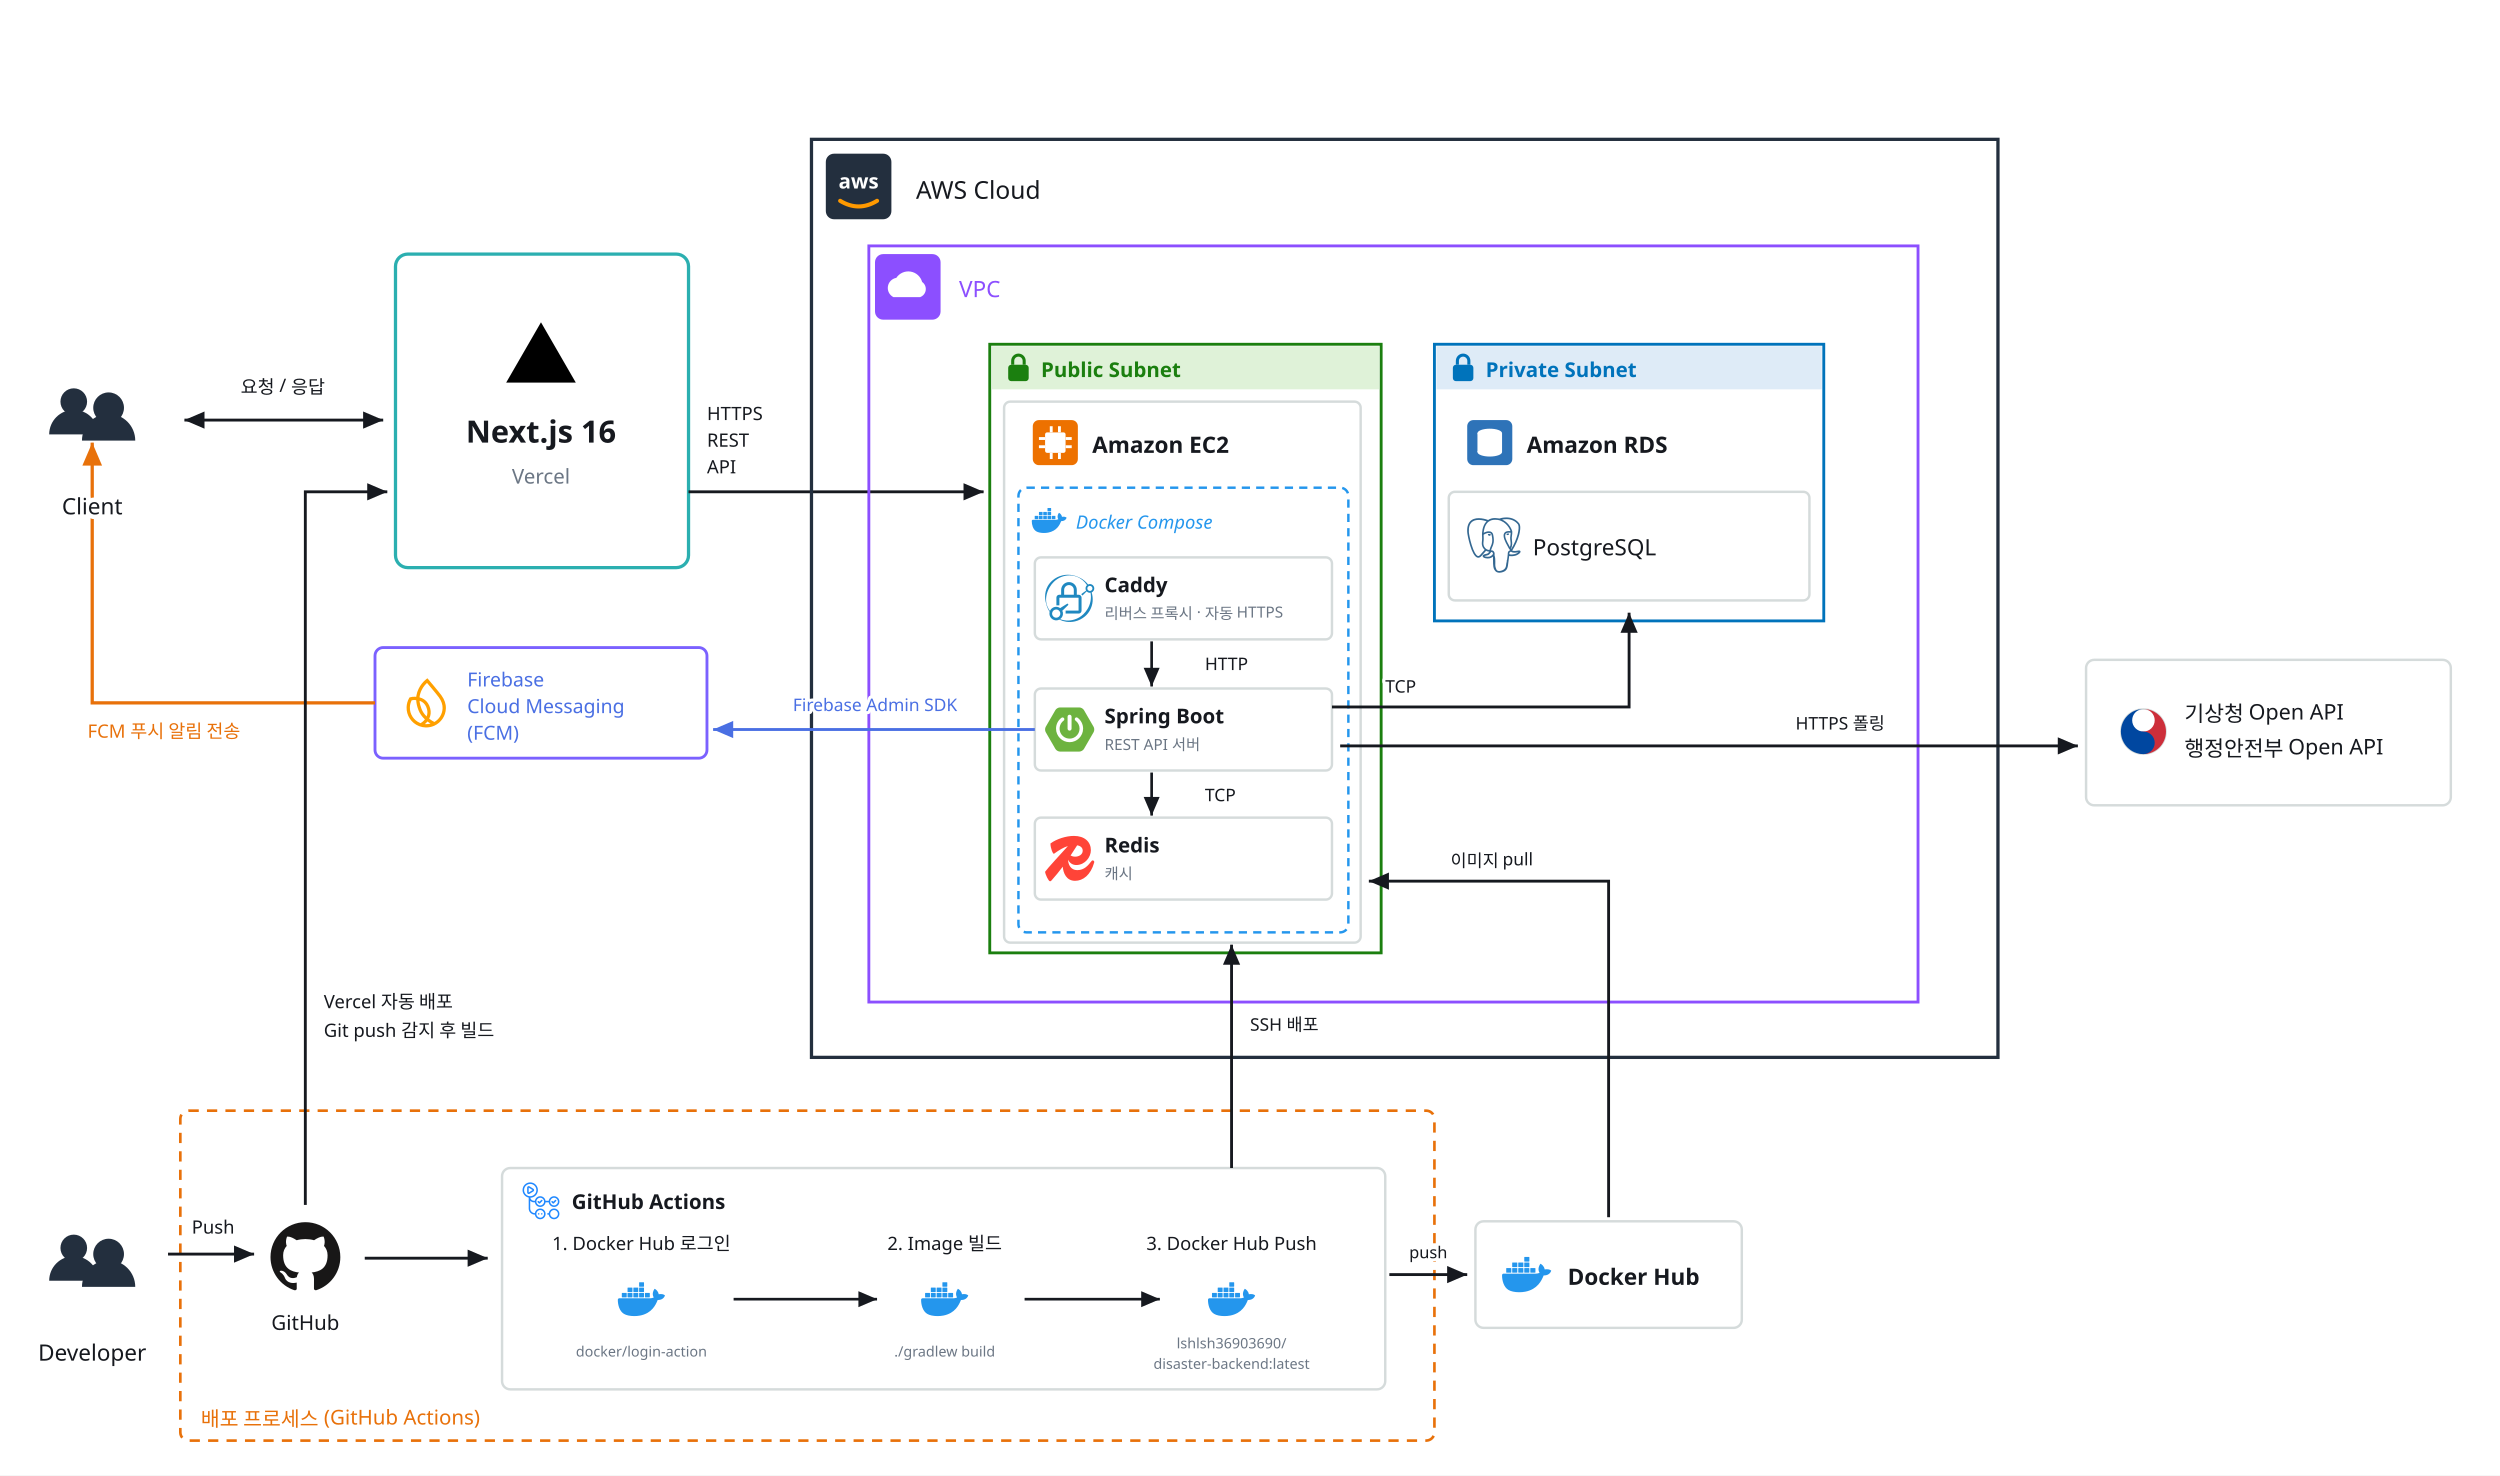
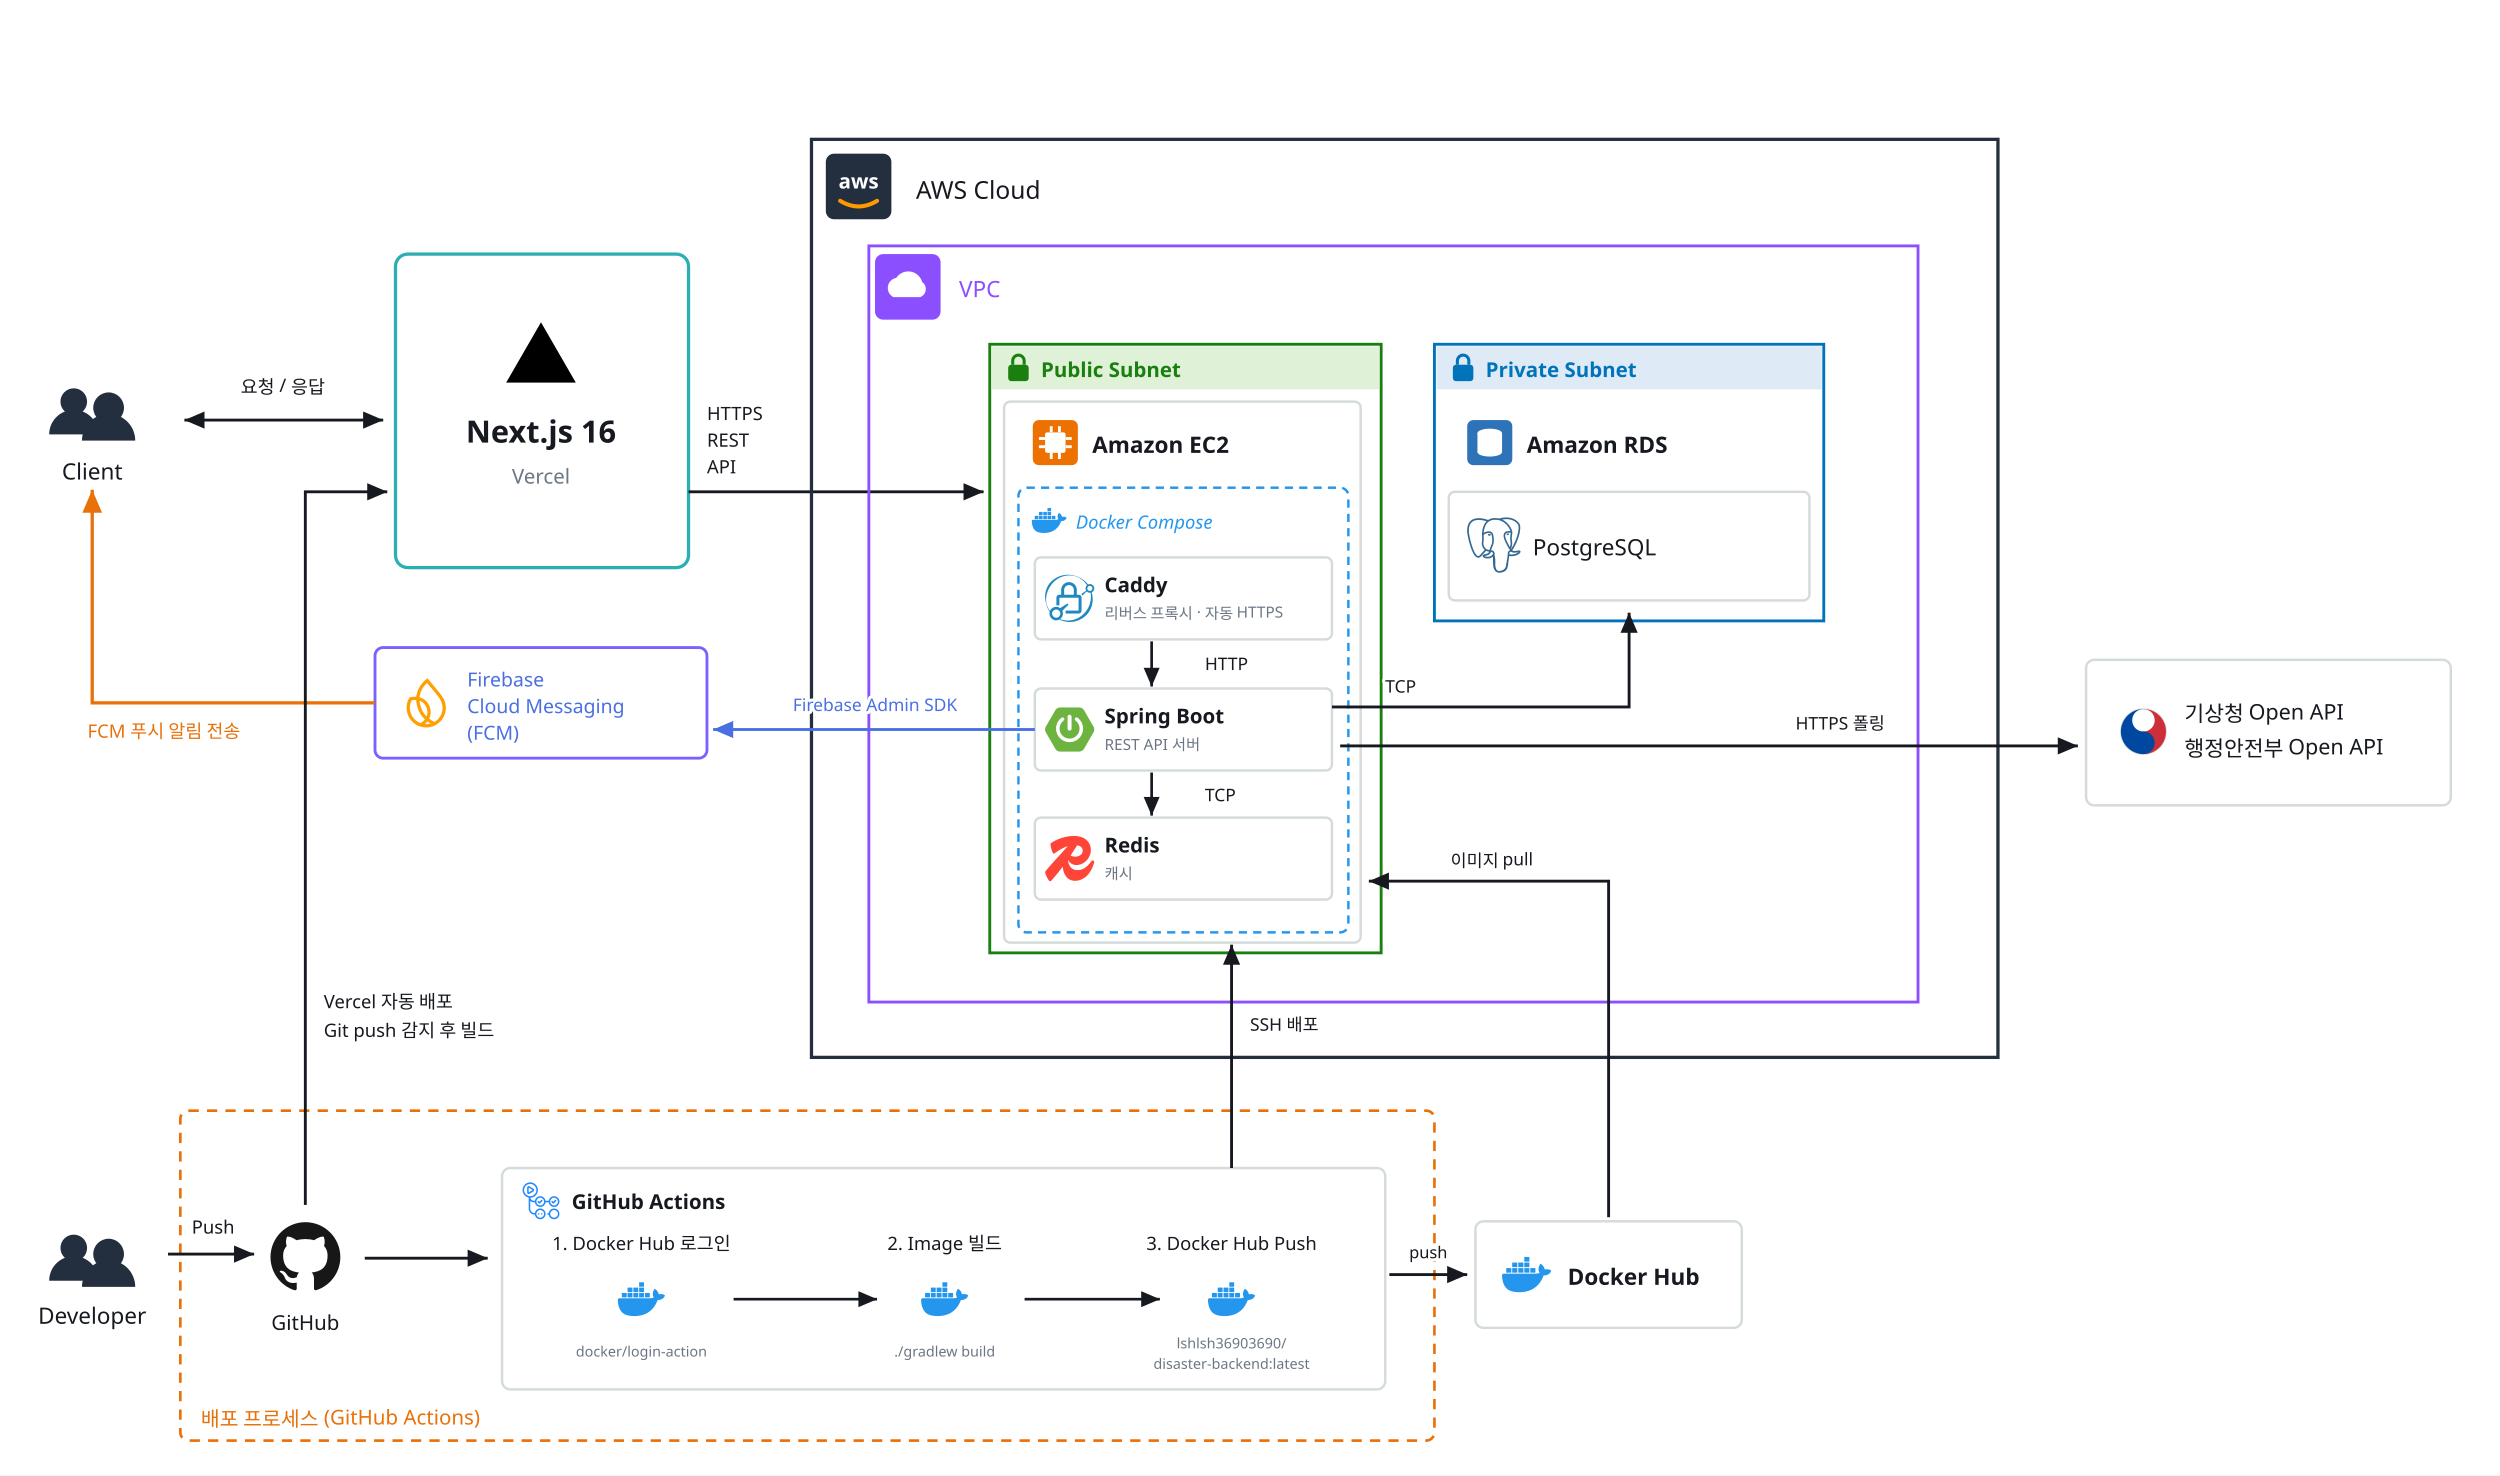
<svg xmlns="http://www.w3.org/2000/svg" viewBox="0 0 1220 720" width="1220" height="720" font-family="'Malgun Gothic','Apple SD Gothic Neo','Noto Sans KR','Segoe UI',sans-serif">
  <defs>
    <marker id="ah" markerWidth="8" markerHeight="8" refX="7" refY="3" orient="auto" markerUnits="strokeWidth">
      <path d="M0,0 L7,3 L0,6 Z" fill="#16191F" />
    </marker>
    <marker id="ahs" markerWidth="8" markerHeight="8" refX="0" refY="3" orient="auto" markerUnits="strokeWidth">
      <path d="M7,0 L0,3 L7,6 Z" fill="#16191F" />
    </marker>
    <marker id="ah-o" markerWidth="8" markerHeight="8" refX="7" refY="3" orient="auto" markerUnits="strokeWidth">
      <path d="M0,0 L7,3 L0,6 Z" fill="#E8710A" />
    </marker>
    <marker id="ah-b" markerWidth="8" markerHeight="8" refX="7" refY="3" orient="auto" markerUnits="strokeWidth">
      <path d="M0,0 L7,3 L0,6 Z" fill="#4A6FE3" />
    </marker>
  </defs>
  <rect width="1220" height="720" fill="#ffffff" />
  <g transform="translate(45,205)" fill="#232F3E">
    <circle cx="-9" cy="-9" r="6.5" />
    <path d="M-21,7 a12,12 0 0 1 24,0 z" />
    <circle cx="8" cy="-6" r="7.5" />
    <path d="M-5,10 a13,13 0 0 1 26,0 z" />
  </g>
  <text x="138" y="192" text-anchor="middle" font-size="9" fill="#16191F">요청 / 응답</text>
  <line x1="90" y1="205" x2="187" y2="205" stroke="#16191F" stroke-width="1.4" marker-end="url(#ah)" marker-start="url(#ahs)" />
  <rect x="193" y="124" width="143" height="153" rx="6" fill="#ffffff" stroke="#2BAFB0" stroke-width="1.6" />
  <g transform="translate(247.00,155.00) scale(1.4167)">
    <path d="m12 1.608 12 20.784H0Z" fill="#000000" />
  </g>
  <text x="264" y="216" text-anchor="middle" font-size="15" font-weight="700" fill="#16191F">Next.js 16</text>
  <text x="264" y="236" text-anchor="middle" font-size="10" fill="#6B7684">Vercel</text>
  <text x="345" y="205" font-size="9" fill="#16191F">HTTPS</text>
  <text x="345" y="218" font-size="9" fill="#16191F">REST</text>
  <text x="345" y="231" font-size="9" fill="#16191F">API</text>
  <line x1="336" y1="240" x2="480" y2="240" stroke="#16191F" stroke-width="1.4" marker-end="url(#ah)" />
  <rect x="396" y="68" width="579" height="448" fill="none" stroke="#232F3E" stroke-width="1.6" />
  <g transform="translate(403,75)">
    <rect width="32" height="32" rx="4" fill="#232F3E" />
    <text x="16" y="17" text-anchor="middle" font-size="10" font-weight="700" fill="#ffffff">aws</text>
    <path d="M7,23 q9,5.5 18,0" fill="none" stroke="#FF9900" stroke-width="2" stroke-linecap="round" />
  </g>
  <text x="447" y="97" font-size="12" fill="#16191F">AWS Cloud</text>
  <rect x="424" y="120" width="512" height="369" fill="none" stroke="#8C4FFF" stroke-width="1.4" />
  <g transform="translate(427,124)">
    <rect width="32" height="32" rx="4" fill="#8C4FFF" />
    <path d="M9,21 a5,5 0 0 1 1.4,-9.4 a7,7 0 0 1 12.6,2 a4.2,4.2 0 0 1 -1,7.4 z" fill="#ffffff" />
  </g>
  <text x="468" y="145" font-size="11" fill="#8C4FFF">VPC</text>
  <rect x="483" y="168" width="191" height="297" fill="none" stroke="#1B7F0F" stroke-width="1.4" />
  <rect x="484" y="169" width="189" height="21" fill="#DFF2D8" />
  <g transform="translate(492,173)">
    <rect x="0" y="5" width="10" height="8" rx="1.5" fill="#1B7F0F" />
    <path d="M2.2,5 v-1.9 a2.8,2.8 0 0 1 5.6,0 v1.9" fill="none" stroke="#1B7F0F" stroke-width="1.5" />
  </g>
  <text x="508" y="184" font-size="10" font-weight="600" fill="#1B7F0F">Public Subnet</text>
  <rect x="490" y="196" width="174" height="264" rx="3" fill="#ffffff" stroke="#D5DBDB" stroke-width="1.2" />
  <g transform="translate(504,205)">
    <rect width="22" height="22" rx="3" fill="#ED7100" />
    <rect x="6" y="6" width="10" height="10" rx="1" fill="#ffffff" />
    <g stroke="#ffffff" stroke-width="1.4">
      <path d="M9,3 v3 M13,3 v3 M9,16 v3 M13,16 v3 M3,9 h3 M3,13 h3 M16,9 h3 M16,13 h3" />
    </g>
  </g>
  <text x="533" y="221" font-size="11" font-weight="700" fill="#16191F">Amazon EC2</text>
  <rect x="497" y="238" width="161" height="217" rx="4" fill="none" stroke="#2496ED" stroke-width="1.2" stroke-dasharray="4 3" />
  <g transform="translate(503.50,245.50) scale(0.7083)">
    <path d="M13.983 11.078h2.119a.186.186 0 00.186-.185V9.006a.186.186 0 00-.186-.186h-2.119a.185.185 0 00-.185.185v1.888c0 .102.083.185.185.185m-2.954-5.43h2.118a.186.186 0 00.186-.186V3.574a.186.186 0 00-.186-.185h-2.118a.185.185 0 00-.185.185v1.888c0 .102.082.185.185.185m0 2.716h2.118a.187.187 0 00.186-.186V6.29a.186.186 0 00-.186-.185h-2.118a.185.185 0 00-.185.185v1.887c0 .102.082.185.185.186m-2.93 0h2.12a.186.186 0 00.184-.186V6.29a.185.185 0 00-.185-.185H8.1a.185.185 0 00-.185.185v1.887c0 .102.083.185.185.186m-2.964 0h2.119a.186.186 0 00.185-.186V6.29a.185.185 0 00-.185-.185H5.136a.186.186 0 00-.186.185v1.887c0 .102.084.185.186.186m5.893 2.715h2.118a.186.186 0 00.186-.185V9.006a.186.186 0 00-.186-.186h-2.118a.185.185 0 00-.185.185v1.888c0 .102.082.185.185.185m-2.93 0h2.12a.185.185 0 00.184-.185V9.006a.185.185 0 00-.184-.186h-2.12a.185.185 0 00-.184.185v1.888c0 .102.083.185.185.185m-2.964 0h2.119a.185.185 0 00.185-.185V9.006a.185.185 0 00-.184-.186h-2.12a.186.186 0 00-.186.186v1.887c0 .102.084.185.186.185m-2.92 0h2.12a.185.185 0 00.184-.185V9.006a.185.185 0 00-.184-.186h-2.12a.185.185 0 00-.184.185v1.888c0 .102.082.185.185.185M23.763 9.89c-.065-.051-.672-.51-1.954-.51-.338.001-.676.03-1.01.087-.248-1.7-1.653-2.53-1.716-2.566l-.344-.199-.226.327c-.284.438-.49.922-.612 1.43-.23.97-.09 1.882.403 2.661-.595.332-1.55.413-1.744.42H.751a.751.751 0 00-.75.748 11.376 11.376 0 00.692 4.062c.545 1.428 1.355 2.48 2.41 3.124 1.18.723 3.1 1.137 5.275 1.137.983.003 1.963-.086 2.93-.266a12.248 12.248 0 003.823-1.389c.98-.567 1.86-1.288 2.61-2.136 1.252-1.418 1.998-2.997 2.553-4.4h.221c1.372 0 2.215-.549 2.68-1.009.309-.293.55-.65.707-1.046l.098-.288Z" fill="#2496ED" />
  </g>
  <text x="525" y="258" font-size="9" font-style="italic" fill="#2496ED">Docker Compose</text>
  <rect x="505" y="272" width="145" height="40" rx="3" fill="#ffffff" stroke="#D5DBDB" stroke-width="1.2" />
  <g transform="translate(510.00,280.00) scale(1)">
    <path d="M11.094.47c-.842 0-1.696.092-2.552.288a11.37 11.37 0 0 0-4.87 2.423 10.632 10.632 0 0 0-2.36 2.826A10.132 10.132 0 0 0 .305 8.582c-.398 1.62-.4 3.336-.043 5.048.085.405.183.809.31 1.212a11.85 11.85 0 0 0 1.662 3.729 3.273 3.273 0 0 0-.086.427 3.323 3.323 0 0 0 2.848 3.71 3.279 3.279 0 0 0 1.947-.346c1.045.51 2.17.864 3.339 1.04a11.66 11.66 0 0 0 4.285-.155 11.566 11.566 0 0 0 4.936-2.485 10.643 10.643 0 0 0 2.352-2.894 11.164 11.164 0 0 0 1.356-4.424 11.214 11.214 0 0 0-.498-4.335c.175-.077.338-.175.486-.293a.444.444 89.992 0 0 .001 0c.402-.322.693-.794.777-1.342a2.146 2.146 0 0 0-1.79-2.434 2.115 2.115 0 0 0-1.205.171c-.038-.043-.078-.086-.113-.13a11.693 11.693 0 0 0-3.476-2.93 13.348 13.348 0 0 0-1.76-.81 13.55 13.55 0 0 0-2.06-.613A12.121 12.121 0 0 0 11.093.47Zm.714.328c.345-.004.688.01 1.028.042a9.892 9.892 0 0 1 2.743.639c.984.39 1.89.958 2.707 1.632.803.662 1.502 1.45 2.091 2.328.026.039.048.08.07.12a2.12 2.12 0 0 0-.435 2.646c-.158.114-.97.692-1.634 1.183-.414.308-.733.557-.733.557l.581.68s.296-.276.665-.638c.572-.562 1.229-1.233 1.395-1.403a2.122 2.122 0 0 0 1.907.677 11.229 11.229 0 0 1-.013 4.046 11.41 11.41 0 0 1-1.475 3.897 12.343 12.343 0 0 1-2.079 2.587c-1.19 1.125-2.633 2.022-4.306 2.531a10.826 10.826 0 0 1-3.973.484 11.04 11.04 0 0 1-3.057-.652 3.304 3.304 0 0 0 1.417-2.294 3.275 3.275 0 0 0-.294-1.842c.18-.162.403-.363.656-.6 1.015-.955 2.353-2.303 2.353-2.303l-.47-.599s-1.63.972-2.801 1.728c-.307.198-.573.378-.777.517a3.273 3.273 0 0 0-1.516-.611c-1.507-.198-2.927.672-3.487 2.017a10.323 10.323 0 0 1-.695-1.078A10.92 10.92 0 0 1 .728 14.8a10.35 10.35 0 0 1-.2-1.212c-.164-1.653.103-3.258.629-4.754a12.95 12.95 0 0 1 1.087-2.288c.57-.968 1.248-1.872 2.069-2.656A11.013 11.013 0 0 1 11.808.797Zm-.147 3.257a3.838 3.838 0 0 0-3.82 3.82v2.36h-.94c-.751 0-1.377.625-1.377 1.377v3.8h1.46v-3.718h9.354v6.264H10.02v1.46h6.4c.751 0 1.377-.625 1.377-1.377v-6.43c0-.751-.626-1.377-1.377-1.377h-.94v-2.36a3.838 3.838 0 0 0-3.82-3.819zm0 1.46a2.371 2.371 0 0 1 2.36 2.36v2.36H9.3v-2.36a2.372 2.372 0 0 1 2.36-2.36zm10.141.392a1.253 1.253 0 0 1 1.296 1.434c-.049.319-.217.59-.453.78-.266.213-.61.318-.968.264a1.253 1.253 0 0 1-1.045-1.42 1.255 1.255 0 0 1 1.17-1.058zM5.384 17.425a2.02 2.02 0 0 1 1.917 1.298c.116.3.159.628.114.967a2.015 2.015 0 0 1-2.249 1.728 2.016 2.016 0 0 1-1.727-2.25 2.017 2.017 0 0 1 1.945-1.743z" fill="#1F88C0" />
  </g>
  <text x="539" y="289" font-size="10" font-weight="700" fill="#16191F">Caddy</text>
  <text x="539" y="302" font-size="7.5" fill="#6B7684">리버스 프록시 · 자동 HTTPS</text>
  <line x1="562" y1="313" x2="562" y2="335" stroke="#16191F" stroke-width="1.3" marker-end="url(#ah)" />
  <text x="588" y="327" font-size="8.5" fill="#16191F" paint-order="stroke" stroke="#ffffff" stroke-width="3" stroke-linejoin="round">HTTP</text>
  <rect x="505" y="336" width="145" height="40" rx="3" fill="#ffffff" stroke="#D5DBDB" stroke-width="1.2" />
  <g transform="translate(510.00,344.00) scale(1)">
    <path d="m23.693 10.706-4.73-8.184c-.409-.711-1.417-1.294-2.24-1.294H7.272c-.819 0-1.831.584-2.24 1.294L.307 10.706c-.409.711-.409 1.873 0 2.584l4.725 8.189c.409.711 1.417 1.294 2.24 1.294h9.455c.819 0 1.826-.584 2.24-1.294l4.725-8.189c.409-.711.409-1.873 0-2.584zM10.976 5.755c0-.536.438-.974.974-.974s.974.438.974.974v5.822c0 .537-.438.974-.974.974s-.974-.438-.974-.974zm.974 12.429c-3.643 0-6.608-2.965-6.608-6.608.005-2.09.993-4.052 2.668-5.304a.866.866 0 0 1 1.214.179.866.866 0 0 1-.179 1.214c-2.16 1.605-2.612 4.659-1.007 6.819 1.605 2.16 4.659 2.612 6.819 1.007 1.238-.918 1.967-2.372 1.967-3.916a4.897 4.897 0 0 0-1.986-3.925c-.386-.282-.466-.828-.184-1.214.282-.386.828-.466 1.214-.183 1.69 1.247 2.683 3.224 2.687 5.323 0 3.647-2.965 6.608-6.608 6.608z" fill="#6DB33F" />
  </g>
  <text x="539" y="353" font-size="10" font-weight="700" fill="#16191F">Spring Boot</text>
  <text x="539" y="366" font-size="7.5" fill="#6B7684">REST API 서버</text>
  <line x1="562" y1="377" x2="562" y2="398" stroke="#16191F" stroke-width="1.3" marker-end="url(#ah)" />
  <text x="588" y="391" font-size="8.5" fill="#16191F" paint-order="stroke" stroke="#ffffff" stroke-width="3" stroke-linejoin="round">TCP</text>
  <rect x="505" y="399" width="145" height="40" rx="3" fill="#ffffff" stroke="#D5DBDB" stroke-width="1.2" />
  <g transform="translate(510.00,407.00) scale(1)">
    <path d="M22.71 13.145c-1.66 2.092-3.452 4.483-7.038 4.483-3.203 0-4.397-2.825-4.48-5.12.701 1.484 2.073 2.685 4.214 2.63 4.117-.133 6.94-3.852 6.94-7.239 0-4.05-3.022-6.972-8.268-6.972-3.752 0-8.4 1.428-11.455 3.685C2.59 6.937 3.885 9.958 4.35 9.626c2.648-1.904 4.748-3.13 6.784-3.744C8.12 9.244.886 17.05 0 18.425c.1 1.261 1.66 4.648 2.424 4.648.232 0 .431-.133.664-.365a100.49 100.49 0 0 0 5.54-6.765c.222 3.104 1.748 6.898 6.014 6.898 3.819 0 7.604-2.756 9.33-8.965.2-.764-.73-1.361-1.261-.73zm-4.349-5.013c0 1.959-1.926 2.922-3.685 2.922-.941 0-1.664-.247-2.235-.568 1.051-1.592 2.092-3.225 3.21-4.973 1.972.334 2.71 1.43 2.71 2.619z" fill="#FF4438" />
  </g>
  <text x="539" y="416" font-size="10" font-weight="700" fill="#16191F">Redis</text>
  <text x="539" y="429" font-size="7.5" fill="#6B7684">캐시</text>
  <rect x="700" y="168" width="190" height="135" fill="none" stroke="#0073BB" stroke-width="1.4" />
  <rect x="701" y="169" width="188" height="21" fill="#DEEBF7" />
  <g transform="translate(709,173)">
    <rect x="0" y="5" width="10" height="8" rx="1.5" fill="#0073BB" />
    <path d="M2.2,5 v-1.9 a2.8,2.8 0 0 1 5.6,0 v1.9" fill="none" stroke="#0073BB" stroke-width="1.5" />
  </g>
  <text x="725" y="184" font-size="10" font-weight="600" fill="#0073BB">Private Subnet</text>
  <g transform="translate(716,205)">
    <rect width="22" height="22" rx="3" fill="#2E73B8" />
    <g fill="#ffffff" transform="translate(11,11)">
      <ellipse cy="-4.6" rx="6" ry="2.2" />
      <rect x="-6" y="-4.6" width="12" height="9.2" />
      <ellipse cy="4.6" rx="6" ry="2.2" />
    </g>
  </g>
  <text x="745" y="221" font-size="11" font-weight="700" fill="#16191F">Amazon RDS</text>
  <rect x="707" y="240" width="176" height="53" rx="3" fill="#ffffff" stroke="#D5DBDB" stroke-width="1.2" />
  <g transform="translate(715.50,252.50) scale(1.125)">
    <path d="M23.559 14.723a.527.527 0 0 0-.056-.119c-.139-.263-.477-.342-1.007-.232-1.653.341-2.293.131-2.526-.019 1.342-2.048 2.445-4.522 3.041-6.83.271-1.051.798-3.524.122-4.732a1.564 1.564 0 0 0-.151-.235C21.693.909 19.801.025 17.51.001c-1.495-.016-2.771.346-3.116.479a9.449 9.449 0 0 0-.516-.082 8.044 8.044 0 0 0-1.311-.128c-1.182-.018-2.204.264-3.05.841-.857-.321-4.789-1.645-7.222.079C.936 2.153.309 3.873.43 6.304c.041.818.507 3.334 1.242 5.744.46 1.506.939 2.702 1.433 3.582.553.994 1.126 1.593 1.714 1.79.447.149 1.133.144 1.858-.728.801-.964 1.59-1.826 1.945-2.207.435.235.906.362 1.39.377a.057.057 0 0 0 0.0.004 11.031 11.031 0 0 0-.247.305c-.339.43-.409.52-1.5.744-.31.064-1.134.234-1.146.811-.003.122.033.231.092.327.227.423.922.61 1.015.633 1.335.334 2.504.092 3.371-.679-.017 2.231.077 4.417.345 5.087.221.553.762 1.905 2.469 1.904.251 0 .526-.029.83-.094 1.782-.382 2.556-1.17 2.855-2.906.15-.871.402-2.875.539-4.101.017-.07.036-.121.057-.136.001-.001.07-.047.427.031a.367.367 0 0 0 .044.007l.254.022.015.001c.847.038 1.911-.143 2.531-.431.644-.299 1.806-1.032 1.595-1.67zM2.371 11.877c-.744-2.436-1.178-4.885-1.212-5.572-.109-2.171.417-3.683 1.562-4.493 1.837-1.299 4.84-.541 6.108-.13-.003.003-.007.006-.01.009-2.024 2.044-1.976 5.536-1.971 5.75-0.0.082.007.199.016.359.035.587.1 1.68-.073 2.918-.161 1.15.194 2.276.973 3.089.081.084.165.163.252.237-.347.371-1.1 1.193-1.903 2.158-.568.682-.96.552-1.089.509-.392-.131-.813-.587-1.238-1.322-.48-.839-.964-2.032-1.415-3.513zm6.007 5.087c-.171-.043-.327-.113-.432-.177.089-.039.237-.09.483-.141 1.283-.264 1.482-.451 1.914-1.0.099-.126.212-.269.367-.443a.355.355 0 0 0 .074-.13c.171-.151.272-.11.437-.042.156.065.308.26.369.475.029.102.062.294-.045.444-.904 1.266-2.222 1.249-3.168 1.013zm2.094-3.988-.052.141c-.133.357-.257.688-.333 1.003-.667-.002-1.317-.287-1.81-.802-.628-.655-.913-1.566-.782-2.5.183-1.308.115-2.447.079-3.059-.005-.086-.009-.161-.012-.22.296-.262 1.666-.996 2.643-.772.446.102.718.406.831.928.585 2.704.077 3.831-.33 4.736-.084.187-.163.363-.231.545zm7.364 4.572c-.017.177-.036.376-.062.596l-.146.438a.355.355 0 0 0-.018.108c-.006.475-.054.649-.115.869-.063.229-.135.489-.179 1.058-.11 1.414-.878 2.227-2.417 2.557-1.516.325-1.784-.497-2.021-1.222a6.582 6.582 0 0 0-.077-.227c-.215-.586-.191-1.412-.157-2.555.017-.561-.025-1.901-.33-2.646.004-.293.011-.591.019-.892a.353.353 0 0 0-.015-.113 1.493 1.493 0 0 0-.044-.208c-.123-.428-.421-.787-.78-.935-.142-.059-.404-.167-.718-.087.067-.276.183-.588.309-.925l.053-.142c.059-.16.134-.326.213-.501.426-.948 1.011-2.245.377-5.177-.237-1.098-1.03-1.634-2.232-1.51-.721.075-1.38.365-1.709.532a5.672 5.672 0 0 0-.196.104c.092-1.106.439-3.174 1.736-4.482a4.031 4.031 0 0 1 .303-.276.353.353 0 0 0 .145-.064c.752-.571 1.694-.851 2.802-.833.409.007.802.034 1.174.081 1.939.354 3.244 1.447 4.036 2.383.814.962 1.255 1.931 1.431 2.454-1.323-.135-2.223.127-2.68.779-.993 1.419.543 4.173 1.281 5.496.135.243.252.452.289.541.24.583.551.971.779 1.255.07.087.137.171.189.245-.401.116-1.121.383-1.055 1.717-.012.156-.042.447-.083.815-.046.208-.07.46-.099.766zm.89-1.621c-.041-.832.269-.918.597-1.01a2.857 2.857 0 0 0 .135-.041 1.202 1.202 0 0 0 .134.103c.57.377 1.582.421 3.007.134-.202.177-.519.399-.953.601-.41.19-1.096.333-1.747.364-.72.034-1.086-.081-1.172-.151zm.57-9.271c-.006.351-.054.669-.105 1.002-.055.358-.112.727-.126 1.176-.014.437.04.891.093 1.33.107.887.216 1.8-.207 2.701a3.527 3.527 0 0 1-.188-.386c-.053-.128-.167-.333-.325-.616-.616-1.104-2.057-3.69-1.319-4.745.38-.543 1.341-.566 2.178-.463zm.228 7.014a12.376 12.376 0 0 0-.085-.107l-.035-.044c.726-1.2.584-2.386.458-3.438-.052-.432-.101-.84-.088-1.223.013-.406.067-.754.118-1.091.064-.415.129-.844.111-1.351.013-.053.019-.116.012-.19-.046-.485-.6-1.938-1.729-3.253-.608-.707-1.49-1.497-2.689-2.039.525-.107 1.233-.203 2.024-.186 2.051.046 3.675.814 4.824 2.282a.908.908 0 0 1 .067.1c.723 1.356-.276 6.275-2.987 10.54zm-8.817-6.116c-.025.179-.309.422-.621.422a.582.582 0 0 1-.081-.006c-.187-.026-.377-.144-.506-.316-.046-.06-.12-.178-.105-.284.005-.04.026-.099.092-.149.118-.089.352-.123.61-.087.316.044.643.194.611.419zm7.931-.411c.011.079-.049.201-.153.31-.068.072-.212.196-.408.223a.546.546 0 0 1-.075.005c-.293 0-.541-.234-.561-.372-.024-.176.264-.311.561-.352.297-.041.611.009.636.185z" fill="#336791" />
  </g>
  <text x="748" y="271" font-size="11" fill="#16191F">PostgreSQL</text>
  <path d="M650,345 H795 V299" fill="none" stroke="#16191F" stroke-width="1.4" marker-end="url(#ah)" />
  <text x="676" y="338" font-size="8.5" fill="#16191F" paint-order="stroke" stroke="#ffffff" stroke-width="3" stroke-linejoin="round">TCP</text>
  <rect x="1018" y="322" width="178" height="71" rx="4" fill="#ffffff" stroke="#D5DBDB" stroke-width="1.2" />
  <g transform="translate(1046,357)">
    <circle r="11" fill="#ffffff" stroke="#D5DBDB" stroke-width="0.8" />
    <path d="M0,-11 A11,11 0 0 1 0,11 A5.5,5.5 0 0 1 0,0 A5.5,5.5 0 0 0 0,-11 Z" fill="#CD2E3A" />
    <path d="M0,11 A11,11 0 0 1 0,-11 A5.5,5.5 0 0 0 0,0 A5.5,5.5 0 0 1 0,11 Z" fill="#0047A0" />
  </g>
  <text x="1066" y="352" font-size="10.5" fill="#16191F">기상청 Open API</text>
  <text x="1066" y="369" font-size="10.5" fill="#16191F">행정안전부 Open API</text>
  <line x1="654" y1="364" x2="1014" y2="364" stroke="#16191F" stroke-width="1.4" marker-end="url(#ah)" />
  <text x="898" y="356" text-anchor="middle" font-size="8.5" fill="#16191F" paint-order="stroke" stroke="#ffffff" stroke-width="3" stroke-linejoin="round">HTTPS 폴링</text>
  <rect x="183" y="316" width="162" height="54" rx="4" fill="#ffffff" stroke="#7B61FF" stroke-width="1.4" />
  <g transform="translate(196.00,331.00) scale(1)">
    <path d="M19.455 8.369c-.538-.748-1.778-2.285-3.681-4.569-.826-.991-1.535-1.832-1.884-2.245a146 146 0 0 0-.488-.576l-.207-.245-.113-.133-.022-.032-.01-.005L12.57 0l-.609.488c-1.555 1.246-2.828 2.851-3.681 4.64-.523 1.064-.864 2.105-1.043 3.176-.047.241-.088.489-.121.738-.209-.017-.421-.028-.632-.033-.018-.001-.035-.002-.059-.003a7.46 7.46 0 0 0-2.28.274l-.317.089-.163.286c-.765 1.342-1.198 2.869-1.252 4.416-.07 2.01.477 3.954 1.583 5.625 1.082 1.633 2.61 2.882 4.42 3.611l.236.095.071.025.003-.001a9.59 9.59 0 0 0 2.941.568q.171.006.342.006c1.273 0 2.513-.249 3.69-.742l.008.004.313-.145a9.63 9.63 0 0 0 3.927-3.335c1.01-1.49 1.577-3.234 1.641-5.042.075-2.161-.643-4.304-2.133-6.371m-7.083 6.695c.328 1.244.264 2.44-.191 3.558-1.135-1.12-1.967-2.352-2.475-3.665-.543-1.404-.87-2.74-.974-3.975.48.157.922.366 1.315.622 1.132.737 1.914 1.902 2.325 3.461zm.207 6.022c.482.368.99.712 1.513 1.028-.771.21-1.565.302-2.369.273a8 8 0 0 1-.373-.022c.458-.394.869-.823 1.228-1.279zm1.347-6.431c-.516-1.957-1.527-3.437-3.002-4.398-.647-.421-1.385-.741-2.194-.95.011-.134.026-.268.043-.4.014-.113.03-.216.046-.313.133-.689.332-1.37.589-2.025.099-.25.206-.499.321-.74l.004-.008c.177-.358.376-.719.61-1.105l.092-.152-.003-.001c.544-.851 1.197-1.627 1.942-2.311l.288.341c.672.796 1.304 1.548 1.878 2.237 1.291 1.549 2.966 3.583 3.612 4.48 1.277 1.771 1.893 3.579 1.83 5.375-.049 1.395-.461 2.755-1.195 3.933-.694 1.116-1.661 2.05-2.8 2.708-.636-.318-1.559-.839-2.539-1.599.79-1.575.952-3.28.479-5.072zm-2.575 5.397c-.725.939-1.587 1.55-2.09 1.856-.081-.029-.163-.06-.243-.093l-.065-.026c-1.49-.616-2.747-1.656-3.635-3.01-.907-1.384-1.356-2.993-1.298-4.653.041-1.19.338-2.327.882-3.379.316-.07.638-.114.96-.131l.084-.002c.162-.003.324-.003.478 0 .227.011.454.035.677.07.073 1.513.445 3.145 1.105 4.852.637 1.644 1.694 3.162 3.144 4.515z" fill="#FFA000" />
  </g>
  <text x="228" y="335" font-size="9.5" fill="#4A6FE3">Firebase</text>
  <text x="228" y="348" font-size="9.5" fill="#4A6FE3">Cloud Messaging</text>
  <text x="228" y="361" font-size="9.5" fill="#4A6FE3">(FCM)</text>
  <line x1="505" y1="356" x2="348" y2="356" stroke="#4A6FE3" stroke-width="1.4" marker-end="url(#ah-b)" />
  <text x="427" y="347" text-anchor="middle" font-size="8.5" fill="#4A6FE3" paint-order="stroke" stroke="#ffffff" stroke-width="3" stroke-linejoin="round">Firebase Admin SDK</text>
-   <path d="M183,343 H45 V216" fill="none" stroke="#E8710A" stroke-width="1.6" marker-end="url(#ah-o)" />
-   <text x="45" y="251" text-anchor="middle" font-size="11" fill="#16191F" paint-order="stroke" stroke="#ffffff" stroke-width="4.5" stroke-linejoin="round">Client</text>
+   <path d="M183,343 H45 V239" fill="none" stroke="#E8710A" stroke-width="1.6" marker-end="url(#ah-o)" />
+   <text x="45" y="234" text-anchor="middle" font-size="11" fill="#16191F">Client</text>
  <text x="80" y="360" text-anchor="middle" font-size="9" fill="#E8710A">FCM 푸시 알림 전송</text>
  <rect x="88" y="542" width="612" height="161" rx="4" fill="none" stroke="#E8710A" stroke-width="1.3" stroke-dasharray="5 4" />
  <text x="98" y="696" font-size="10" fill="#E8710A">배포 프로세스 (GitHub Actions)</text>
  <g transform="translate(45,618)" fill="#232F3E">
    <circle cx="-9" cy="-9" r="6.5" />
    <path d="M-21,7 a12,12 0 0 1 24,0 z" />
    <circle cx="8" cy="-6" r="7.5" />
    <path d="M-5,10 a13,13 0 0 1 26,0 z" />
  </g>
-   <text x="45" y="664" text-anchor="middle" font-size="11" fill="#16191F">Developer</text>
+   <text x="45" y="646" text-anchor="middle" font-size="11" fill="#16191F">Developer</text>
  <text x="104" y="602" text-anchor="middle" font-size="9" fill="#16191F">Push</text>
  <line x1="82" y1="612" x2="124" y2="612" stroke="#16191F" stroke-width="1.4" marker-end="url(#ah)" />
  <g transform="translate(132,596) scale(1.42)">
    <path fill="#181717" d="M12 .297c-6.63 0-12 5.373-12 12 0 5.303 3.438 9.8 8.205 11.385.6.113.82-.258.82-.577       0-.285-.01-1.04-.015-2.04-3.338.724-4.042-1.61-4.042-1.61C4.422 18.07 3.633 17.7 3.633 17.7c-1.087-.744.084-.729.084-.729       1.205.084 1.838 1.236 1.838 1.236 1.07 1.835 2.809 1.305 3.495.998.108-.776.417-1.305.76-1.605-2.665-.3-5.466-1.332-5.466-5.93       0-1.31.465-2.38 1.235-3.22-.135-.303-.54-1.523.105-3.176 0 0 1.005-.322 3.3 1.23.96-.267 1.98-.399 3-.405 1.02.006 2.04.138 3       .405 2.28-1.552 3.285-1.23 3.285-1.23.645 1.653.24 2.873.12 3.176.765.84 1.23 1.91 1.23 3.22 0 4.61-2.805 5.625-5.475       5.92.42.36.81 1.096.81 2.22 0 1.606-.015 2.896-.015 3.286 0 .315.21.69.825.57C20.565 22.092 24 17.592 24 12.297c0-6.627-5.373-12-12-12" />
  </g>
  <text x="149" y="649" text-anchor="middle" font-size="10" fill="#16191F">GitHub</text>
  <line x1="178" y1="614" x2="238" y2="614" stroke="#16191F" stroke-width="1.4" marker-end="url(#ah)" />
  <rect x="245" y="570" width="431" height="108" rx="4" fill="#ffffff" stroke="#D5DBDB" stroke-width="1.2" />
  <g transform="translate(255.00,577.00) scale(0.75)">
    <path d="M10.984 13.836a.5.5 0 0 1-.353-.146l-.745-.743a.5.5 0 1 1 .706-.708l.392.391 1.181-1.18a.5.5 0 0 1 .708.707l-1.535 1.533a.504.504 0 0 1-.354.146zm9.353-.147l1.534-1.532a.5.5 0 0 0-.707-.707l-1.181 1.18-.392-.391a.5.5 0 1 0-.706.708l.746.743a.497.497 0 0 0 .706-.001zM4.527 7.452l2.557-1.585A1 1 0 0 0 7.09 4.17L4.533 2.56A1 1 0 0 0 3 3.406v3.196a1.001 1.001 0 0 0 1.527.85zm2.03-2.436L4 6.602V3.406l2.557 1.61zM24 12.5c0 1.93-1.57 3.5-3.5 3.5a3.503 3.503 0 0 1-3.46-3h-2.08a3.503 3.503 0 0 1-3.46 3 3.502 3.502 0 0 1-3.46-3h-.558c-.972 0-1.85-.399-2.482-1.042V17c0 1.654 1.346 3 3 3h.04c.244-1.693 1.7-3 3.46-3 1.93 0 3.5 1.57 3.5 3.5S13.43 24 11.5 24a3.502 3.502 0 0 1-3.46-3H8c-2.206 0-4-1.794-4-4V9.899A5.008 5.008 0 0 1 0 5c0-2.757 2.243-5 5-5s5 2.243 5 5a5.005 5.005 0 0 1-4.952 4.998A2.482 2.482 0 0 0 7.482 12h.558c.244-1.693 1.7-3 3.46-3a3.502 3.502 0 0 1 3.46 3h2.08a3.503 3.503 0 0 1 3.46-3c1.93 0 3.5 1.57 3.5 3.5zm-15 8c0 1.378 1.122 2.5 2.5 2.5s2.5-1.122 2.5-2.5-1.122-2.5-2.5-2.5S9 19.122 9 20.5zM5 9c2.206 0 4-1.794 4-4S7.206 1 5 1 1 2.794 1 5s1.794 4 4 4zm9 3.5c0-1.378-1.122-2.5-2.5-2.5S9 11.122 9 12.5s1.122 2.5 2.5 2.5 2.5-1.122 2.5-2.5zm9 0c0-1.378-1.122-2.5-2.5-2.5S18 11.122 18 12.5s1.122 2.5 2.5 2.5 2.5-1.122 2.5-2.5zm-13 8a.5.5 0 1 0 1 0 .5.5 0 0 0-1 0zm2 0a.5.5 0 1 0 1 0 .5.5 0 0 0-1 0zm12 0c0 1.93-1.57 3.5-3.5 3.5a3.503 3.503 0 0 1-3.46-3.002c-.007.001-.013.005-.021.005l-.506.017h-.017a.5.5 0 0 1-.016-.999l.506-.017c.018-.002.035.006.052.007A3.503 3.503 0 0 1 20.5 17c1.93 0 3.5 1.57 3.5 3.5zm-1 0c0-1.378-1.122-2.5-2.5-2.5S18 19.122 18 20.5s1.122 2.5 2.5 2.5 2.5-1.122 2.5-2.5z" fill="#2088FF" />
  </g>
  <text x="279" y="590" font-size="10" font-weight="600" fill="#16191F">GitHub Actions</text>
  <text x="313" y="610" text-anchor="middle" font-size="9" fill="#16191F">1. Docker Hub 로그인</text>
  <g transform="translate(301.50,622.50) scale(0.9583)">
    <path d="M13.983 11.078h2.119a.186.186 0 00.186-.185V9.006a.186.186 0 00-.186-.186h-2.119a.185.185 0 00-.185.185v1.888c0 .102.083.185.185.185m-2.954-5.43h2.118a.186.186 0 00.186-.186V3.574a.186.186 0 00-.186-.185h-2.118a.185.185 0 00-.185.185v1.888c0 .102.082.185.185.185m0 2.716h2.118a.187.187 0 00.186-.186V6.29a.186.186 0 00-.186-.185h-2.118a.185.185 0 00-.185.185v1.887c0 .102.082.185.185.186m-2.93 0h2.12a.186.186 0 00.184-.186V6.29a.185.185 0 00-.185-.185H8.1a.185.185 0 00-.185.185v1.887c0 .102.083.185.185.186m-2.964 0h2.119a.186.186 0 00.185-.186V6.29a.185.185 0 00-.185-.185H5.136a.186.186 0 00-.186.185v1.887c0 .102.084.185.186.186m5.893 2.715h2.118a.186.186 0 00.186-.185V9.006a.186.186 0 00-.186-.186h-2.118a.185.185 0 00-.185.185v1.888c0 .102.082.185.185.185m-2.93 0h2.12a.185.185 0 00.184-.185V9.006a.185.185 0 00-.184-.186h-2.12a.185.185 0 00-.184.185v1.888c0 .102.083.185.185.185m-2.964 0h2.119a.185.185 0 00.185-.185V9.006a.185.185 0 00-.184-.186h-2.12a.186.186 0 00-.186.186v1.887c0 .102.084.185.186.185m-2.92 0h2.12a.185.185 0 00.184-.185V9.006a.185.185 0 00-.184-.186h-2.12a.185.185 0 00-.184.185v1.888c0 .102.082.185.185.185M23.763 9.89c-.065-.051-.672-.51-1.954-.51-.338.001-.676.03-1.01.087-.248-1.7-1.653-2.53-1.716-2.566l-.344-.199-.226.327c-.284.438-.49.922-.612 1.43-.23.97-.09 1.882.403 2.661-.595.332-1.55.413-1.744.42H.751a.751.751 0 00-.75.748 11.376 11.376 0 00.692 4.062c.545 1.428 1.355 2.48 2.41 3.124 1.18.723 3.1 1.137 5.275 1.137.983.003 1.963-.086 2.93-.266a12.248 12.248 0 003.823-1.389c.98-.567 1.86-1.288 2.61-2.136 1.252-1.418 1.998-2.997 2.553-4.4h.221c1.372 0 2.215-.549 2.68-1.009.309-.293.55-.65.707-1.046l.098-.288Z" fill="#2496ED" />
  </g>
  <text x="313" y="662" text-anchor="middle" font-size="7" fill="#6B7684">docker/login-action</text>
  <line x1="358" y1="634" x2="428" y2="634" stroke="#16191F" stroke-width="1.3" marker-end="url(#ah)" />
  <text x="461" y="610" text-anchor="middle" font-size="9" fill="#16191F">2. Image 빌드</text>
  <g transform="translate(449.50,622.50) scale(0.9583)">
    <path d="M13.983 11.078h2.119a.186.186 0 00.186-.185V9.006a.186.186 0 00-.186-.186h-2.119a.185.185 0 00-.185.185v1.888c0 .102.083.185.185.185m-2.954-5.43h2.118a.186.186 0 00.186-.186V3.574a.186.186 0 00-.186-.185h-2.118a.185.185 0 00-.185.185v1.888c0 .102.082.185.185.185m0 2.716h2.118a.187.187 0 00.186-.186V6.29a.186.186 0 00-.186-.185h-2.118a.185.185 0 00-.185.185v1.887c0 .102.082.185.185.186m-2.93 0h2.12a.186.186 0 00.184-.186V6.29a.185.185 0 00-.185-.185H8.1a.185.185 0 00-.185.185v1.887c0 .102.083.185.185.186m-2.964 0h2.119a.186.186 0 00.185-.186V6.29a.185.185 0 00-.185-.185H5.136a.186.186 0 00-.186.185v1.887c0 .102.084.185.186.186m5.893 2.715h2.118a.186.186 0 00.186-.185V9.006a.186.186 0 00-.186-.186h-2.118a.185.185 0 00-.185.185v1.888c0 .102.082.185.185.185m-2.93 0h2.12a.185.185 0 00.184-.185V9.006a.185.185 0 00-.184-.186h-2.12a.185.185 0 00-.184.185v1.888c0 .102.083.185.185.185m-2.964 0h2.119a.185.185 0 00.185-.185V9.006a.185.185 0 00-.184-.186h-2.12a.186.186 0 00-.186.186v1.887c0 .102.084.185.186.185m-2.92 0h2.12a.185.185 0 00.184-.185V9.006a.185.185 0 00-.184-.186h-2.12a.185.185 0 00-.184.185v1.888c0 .102.082.185.185.185M23.763 9.89c-.065-.051-.672-.51-1.954-.51-.338.001-.676.03-1.01.087-.248-1.7-1.653-2.53-1.716-2.566l-.344-.199-.226.327c-.284.438-.49.922-.612 1.43-.23.97-.09 1.882.403 2.661-.595.332-1.55.413-1.744.42H.751a.751.751 0 00-.75.748 11.376 11.376 0 00.692 4.062c.545 1.428 1.355 2.48 2.41 3.124 1.18.723 3.1 1.137 5.275 1.137.983.003 1.963-.086 2.93-.266a12.248 12.248 0 003.823-1.389c.98-.567 1.86-1.288 2.61-2.136 1.252-1.418 1.998-2.997 2.553-4.4h.221c1.372 0 2.215-.549 2.68-1.009.309-.293.55-.65.707-1.046l.098-.288Z" fill="#2496ED" />
  </g>
  <text x="461" y="662" text-anchor="middle" font-size="7" fill="#6B7684">./gradlew build</text>
  <line x1="500" y1="634" x2="566" y2="634" stroke="#16191F" stroke-width="1.3" marker-end="url(#ah)" />
  <text x="601" y="610" text-anchor="middle" font-size="9" fill="#16191F">3. Docker Hub Push</text>
  <g transform="translate(589.50,622.50) scale(0.9583)">
    <path d="M13.983 11.078h2.119a.186.186 0 00.186-.185V9.006a.186.186 0 00-.186-.186h-2.119a.185.185 0 00-.185.185v1.888c0 .102.083.185.185.185m-2.954-5.43h2.118a.186.186 0 00.186-.186V3.574a.186.186 0 00-.186-.185h-2.118a.185.185 0 00-.185.185v1.888c0 .102.082.185.185.185m0 2.716h2.118a.187.187 0 00.186-.186V6.29a.186.186 0 00-.186-.185h-2.118a.185.185 0 00-.185.185v1.887c0 .102.082.185.185.186m-2.93 0h2.12a.186.186 0 00.184-.186V6.29a.185.185 0 00-.185-.185H8.1a.185.185 0 00-.185.185v1.887c0 .102.083.185.185.186m-2.964 0h2.119a.186.186 0 00.185-.186V6.29a.185.185 0 00-.185-.185H5.136a.186.186 0 00-.186.185v1.887c0 .102.084.185.186.186m5.893 2.715h2.118a.186.186 0 00.186-.185V9.006a.186.186 0 00-.186-.186h-2.118a.185.185 0 00-.185.185v1.888c0 .102.082.185.185.185m-2.93 0h2.12a.185.185 0 00.184-.185V9.006a.185.185 0 00-.184-.186h-2.12a.185.185 0 00-.184.185v1.888c0 .102.083.185.185.185m-2.964 0h2.119a.185.185 0 00.185-.185V9.006a.185.185 0 00-.184-.186h-2.12a.186.186 0 00-.186.186v1.887c0 .102.084.185.186.185m-2.92 0h2.12a.185.185 0 00.184-.185V9.006a.185.185 0 00-.184-.186h-2.12a.185.185 0 00-.184.185v1.888c0 .102.082.185.185.185M23.763 9.89c-.065-.051-.672-.51-1.954-.51-.338.001-.676.03-1.01.087-.248-1.7-1.653-2.53-1.716-2.566l-.344-.199-.226.327c-.284.438-.49.922-.612 1.43-.23.97-.09 1.882.403 2.661-.595.332-1.55.413-1.744.42H.751a.751.751 0 00-.75.748 11.376 11.376 0 00.692 4.062c.545 1.428 1.355 2.48 2.41 3.124 1.18.723 3.1 1.137 5.275 1.137.983.003 1.963-.086 2.93-.266a12.248 12.248 0 003.823-1.389c.98-.567 1.86-1.288 2.61-2.136 1.252-1.418 1.998-2.997 2.553-4.4h.221c1.372 0 2.215-.549 2.68-1.009.309-.293.55-.65.707-1.046l.098-.288Z" fill="#2496ED" />
  </g>
  <text x="601" y="658" text-anchor="middle" font-size="7" fill="#6B7684">lshlsh36903690/</text>
  <text x="601" y="668" text-anchor="middle" font-size="7" fill="#6B7684">disaster-backend:latest</text>
  <line x1="601" y1="570" x2="601" y2="461" stroke="#16191F" stroke-width="1.4" marker-end="url(#ah)" />
  <text x="610" y="503" font-size="8.5" fill="#16191F" paint-order="stroke" stroke="#ffffff" stroke-width="3" stroke-linejoin="round">SSH 배포</text>
  <path d="M149,588 V240 H189" fill="none" stroke="#16191F" stroke-width="1.4" marker-end="url(#ah)" />
  <text x="158" y="492" font-size="9" fill="#16191F">Vercel 자동 배포</text>
  <text x="158" y="506" font-size="9" fill="#16191F">Git push 감지 후 빌드</text>
  <rect x="720" y="596" width="130" height="52" rx="4" fill="#ffffff" stroke="#D5DBDB" stroke-width="1.2" />
  <g transform="translate(733.00,610.00) scale(1)">
    <path d="M13.983 11.078h2.119a.186.186 0 00.186-.185V9.006a.186.186 0 00-.186-.186h-2.119a.185.185 0 00-.185.185v1.888c0 .102.083.185.185.185m-2.954-5.43h2.118a.186.186 0 00.186-.186V3.574a.186.186 0 00-.186-.185h-2.118a.185.185 0 00-.185.185v1.888c0 .102.082.185.185.185m0 2.716h2.118a.187.187 0 00.186-.186V6.29a.186.186 0 00-.186-.185h-2.118a.185.185 0 00-.185.185v1.887c0 .102.082.185.185.186m-2.93 0h2.12a.186.186 0 00.184-.186V6.29a.185.185 0 00-.185-.185H8.1a.185.185 0 00-.185.185v1.887c0 .102.083.185.185.186m-2.964 0h2.119a.186.186 0 00.185-.186V6.29a.185.185 0 00-.185-.185H5.136a.186.186 0 00-.186.185v1.887c0 .102.084.185.186.186m5.893 2.715h2.118a.186.186 0 00.186-.185V9.006a.186.186 0 00-.186-.186h-2.118a.185.185 0 00-.185.185v1.888c0 .102.082.185.185.185m-2.93 0h2.12a.185.185 0 00.184-.185V9.006a.185.185 0 00-.184-.186h-2.12a.185.185 0 00-.184.185v1.888c0 .102.083.185.185.185m-2.964 0h2.119a.185.185 0 00.185-.185V9.006a.185.185 0 00-.184-.186h-2.12a.186.186 0 00-.186.186v1.887c0 .102.084.185.186.185m-2.92 0h2.12a.185.185 0 00.184-.185V9.006a.185.185 0 00-.184-.186h-2.12a.185.185 0 00-.184.185v1.888c0 .102.082.185.185.185M23.763 9.89c-.065-.051-.672-.51-1.954-.51-.338.001-.676.03-1.01.087-.248-1.7-1.653-2.53-1.716-2.566l-.344-.199-.226.327c-.284.438-.49.922-.612 1.43-.23.97-.09 1.882.403 2.661-.595.332-1.55.413-1.744.42H.751a.751.751 0 00-.75.748 11.376 11.376 0 00.692 4.062c.545 1.428 1.355 2.48 2.41 3.124 1.18.723 3.1 1.137 5.275 1.137.983.003 1.963-.086 2.93-.266a12.248 12.248 0 003.823-1.389c.98-.567 1.86-1.288 2.61-2.136 1.252-1.418 1.998-2.997 2.553-4.4h.221c1.372 0 2.215-.549 2.68-1.009.309-.293.55-.65.707-1.046l.098-.288Z" fill="#2496ED" />
  </g>
  <text x="765" y="627" font-size="11" font-weight="700" fill="#16191F">Docker Hub</text>
  <line x1="678" y1="622" x2="716" y2="622" stroke="#16191F" stroke-width="1.4" marker-end="url(#ah)" />
  <text x="697" y="614" text-anchor="middle" font-size="8" fill="#16191F" paint-order="stroke" stroke="#ffffff" stroke-width="3" stroke-linejoin="round">push</text>
  <path d="M785,594 V430 H668" fill="none" stroke="#16191F" stroke-width="1.4" marker-end="url(#ah)" />
  <text x="728" y="423" text-anchor="middle" font-size="8.5" fill="#16191F" paint-order="stroke" stroke="#ffffff" stroke-width="3" stroke-linejoin="round">이미지 pull</text>
</svg>
